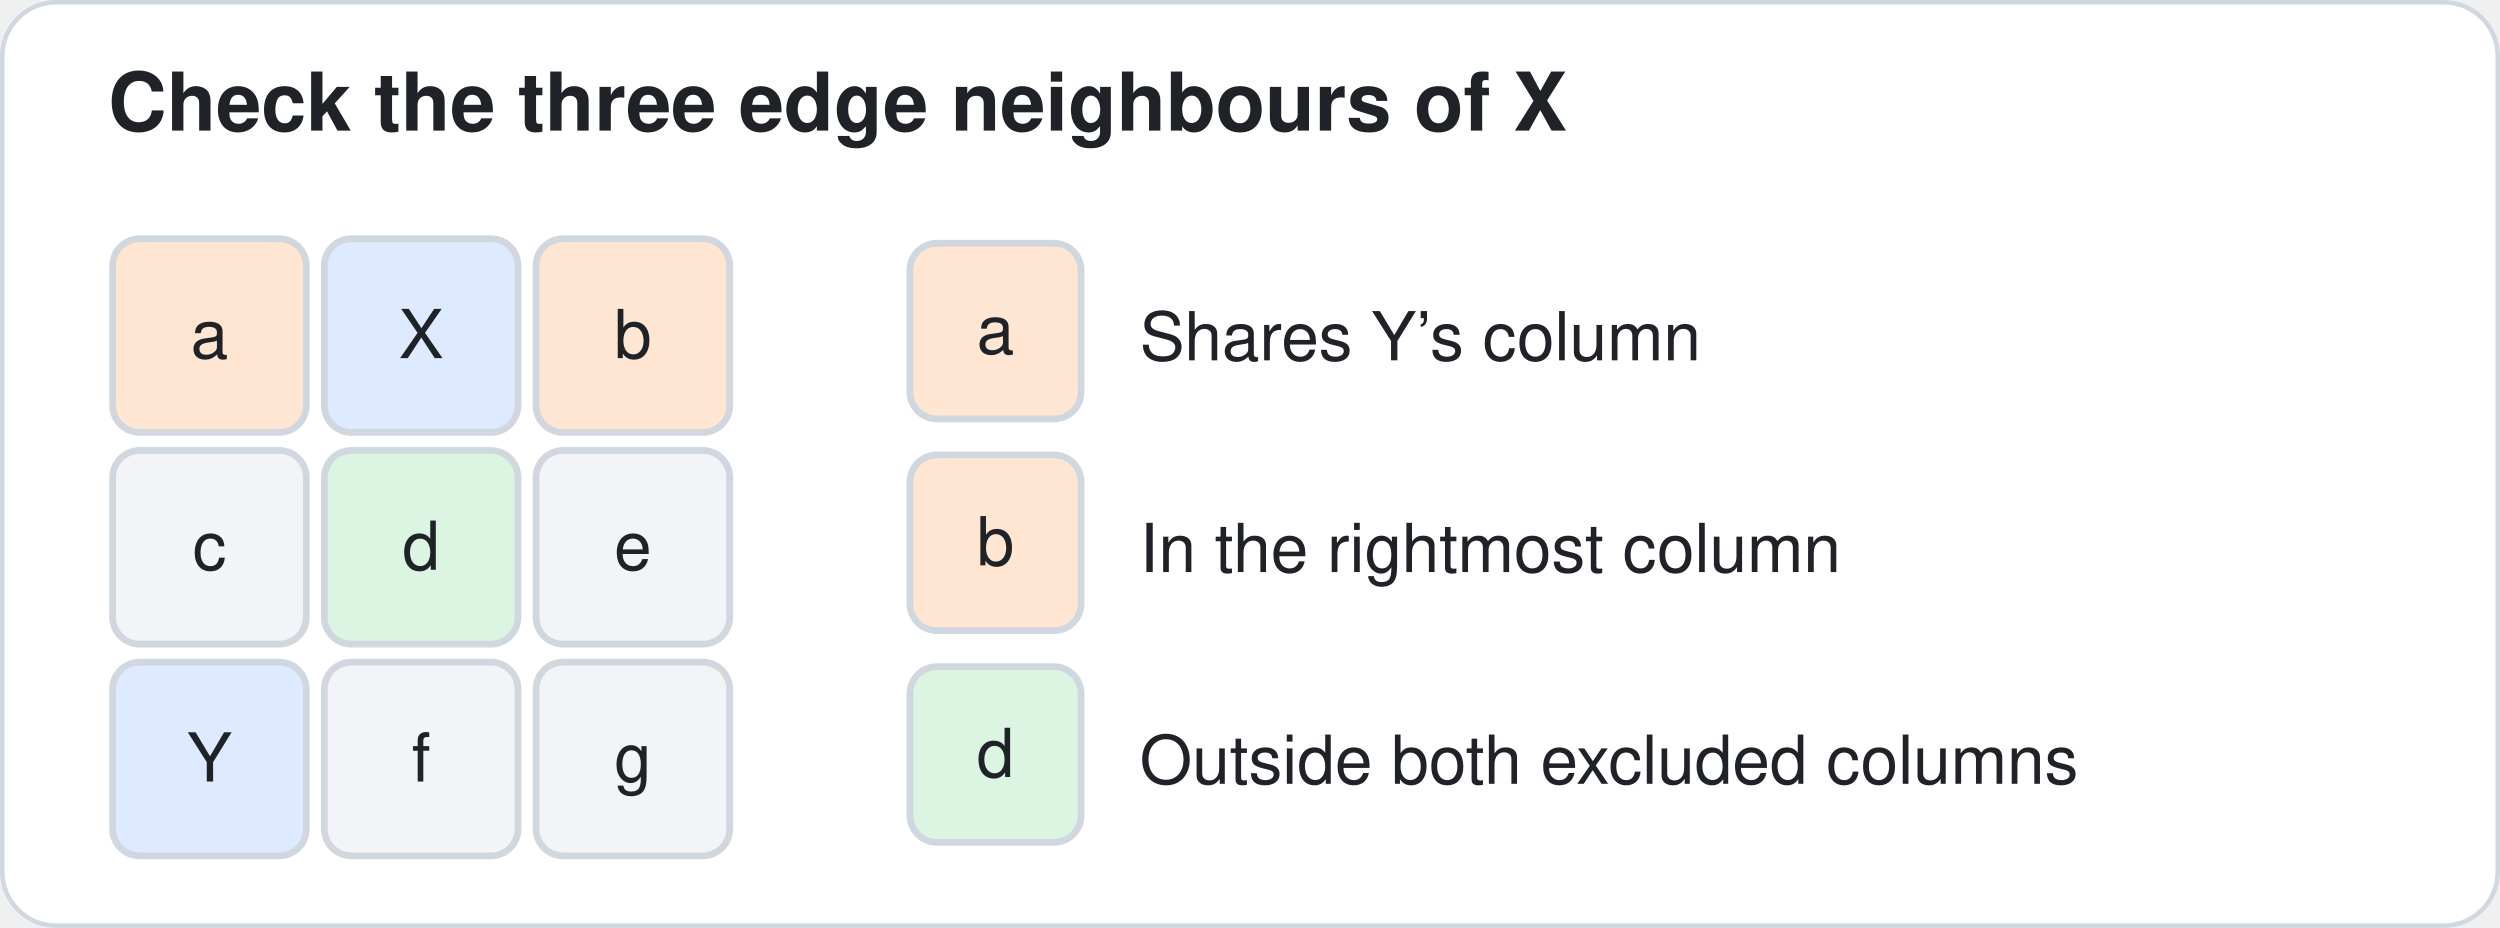
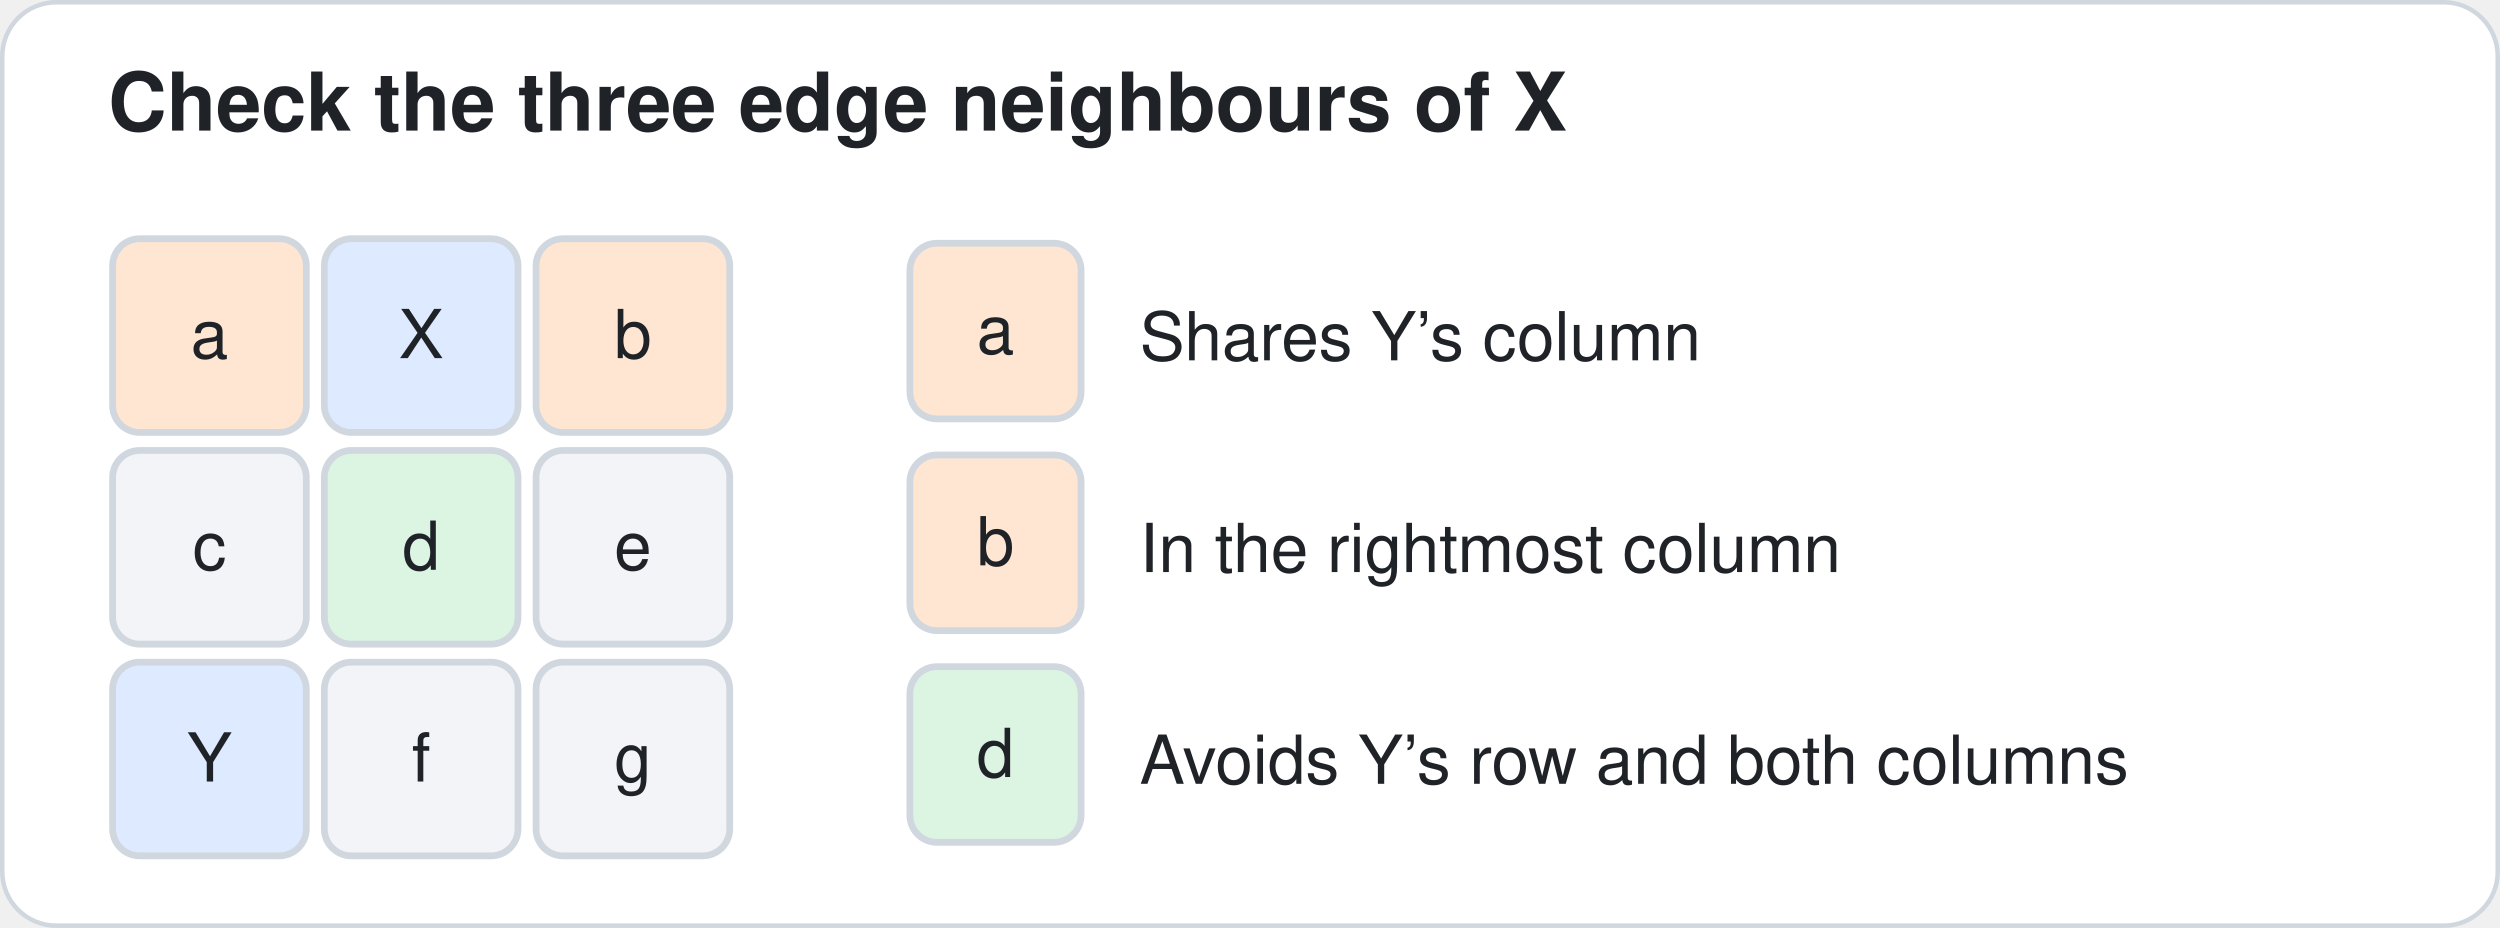
<svg xmlns="http://www.w3.org/2000/svg" width="555" height="206" viewBox="0 0 555 206" role="img" font-family="-apple-system, 'Segoe UI', Helvetica, Arial, sans-serif">
  <defs>
    <marker id="arrow" viewBox="0 0 10 10" refX="9" refY="5" markerWidth="7" markerHeight="7" orient="auto-start-reverse">
      <path d="M0,0 L10,5 L0,10 z" fill="#57606a" />
    </marker>
  </defs>
  <rect x="0.5" y="0.5" width="554" height="205" rx="12" fill="#ffffff" stroke="#d0d7de" />
  <text x="24.0" y="29.0" font-size="18" fill="#1f2328" text-anchor="start" font-weight="bold">Check the three edge neighbours of X</text>
  <rect x="25.0" y="53.0" width="43.0" height="43.0" rx="6" fill="#ffe6d2" stroke="#d0d7de" stroke-width="1.5" />
  <text x="46.5" y="79.5" font-size="15" fill="#1f2328" text-anchor="middle" font-weight="normal">a</text>
  <rect x="72.0" y="53.0" width="43.0" height="43.0" rx="6" fill="#ddeaff" stroke="#d0d7de" stroke-width="1.5" />
  <text x="93.5" y="79.5" font-size="15" fill="#1f2328" text-anchor="middle" font-weight="normal">X</text>
  <rect x="119.0" y="53.0" width="43.0" height="43.0" rx="6" fill="#ffe6d2" stroke="#d0d7de" stroke-width="1.5" />
  <text x="140.5" y="79.5" font-size="15" fill="#1f2328" text-anchor="middle" font-weight="normal">b</text>
  <rect x="25.0" y="100.0" width="43.0" height="43.0" rx="6" fill="#f2f4f7" stroke="#d0d7de" stroke-width="1.5" />
  <text x="46.5" y="126.5" font-size="15" fill="#1f2328" text-anchor="middle" font-weight="normal">c</text>
  <rect x="72.0" y="100.0" width="43.0" height="43.0" rx="6" fill="#dcf5e3" stroke="#d0d7de" stroke-width="1.5" />
  <text x="93.5" y="126.5" font-size="15" fill="#1f2328" text-anchor="middle" font-weight="normal">d</text>
  <rect x="119.0" y="100.0" width="43.0" height="43.0" rx="6" fill="#f2f4f7" stroke="#d0d7de" stroke-width="1.5" />
  <text x="140.5" y="126.5" font-size="15" fill="#1f2328" text-anchor="middle" font-weight="normal">e</text>
  <rect x="25.0" y="147.0" width="43.0" height="43.0" rx="6" fill="#ddeaff" stroke="#d0d7de" stroke-width="1.5" />
  <text x="46.5" y="173.5" font-size="15" fill="#1f2328" text-anchor="middle" font-weight="normal">Y</text>
  <rect x="72.0" y="147.0" width="43.0" height="43.0" rx="6" fill="#f2f4f7" stroke="#d0d7de" stroke-width="1.5" />
  <text x="93.5" y="173.5" font-size="15" fill="#1f2328" text-anchor="middle" font-weight="normal">f</text>
  <rect x="119.0" y="147.0" width="43.0" height="43.0" rx="6" fill="#f2f4f7" stroke="#d0d7de" stroke-width="1.5" />
  <text x="140.5" y="173.5" font-size="15" fill="#1f2328" text-anchor="middle" font-weight="normal">g</text>
  <rect x="202.0" y="54.0" width="38.0" height="39.0" rx="6" fill="#ffe6d2" stroke="#d0d7de" stroke-width="1.5" />
  <text x="221.0" y="78.5" font-size="15" fill="#1f2328" text-anchor="middle" font-weight="normal">a</text>
  <text x="253.0" y="80.0" font-size="15" fill="#1f2328" text-anchor="start" font-weight="normal">Shares Y’s column</text>
  <rect x="202.0" y="101.0" width="38.0" height="39.0" rx="6" fill="#ffe6d2" stroke="#d0d7de" stroke-width="1.5" />
  <text x="221.0" y="125.5" font-size="15" fill="#1f2328" text-anchor="middle" font-weight="normal">b</text>
  <text x="253.0" y="127.0" font-size="15" fill="#1f2328" text-anchor="start" font-weight="normal">In the rightmost column</text>
  <rect x="202.0" y="148.0" width="38.0" height="39.0" rx="6" fill="#dcf5e3" stroke="#d0d7de" stroke-width="1.5" />
  <text x="221.0" y="172.5" font-size="15" fill="#1f2328" text-anchor="middle" font-weight="normal">d</text>
-   <text x="253.0" y="174.0" font-size="15" fill="#1f2328" text-anchor="start" font-weight="normal">Outside both excluded columns</text>
+   <text x="253.0" y="174.0" font-size="15" fill="#1f2328" text-anchor="start" font-weight="normal">Avoids Y’s row and both columns</text>
</svg>
